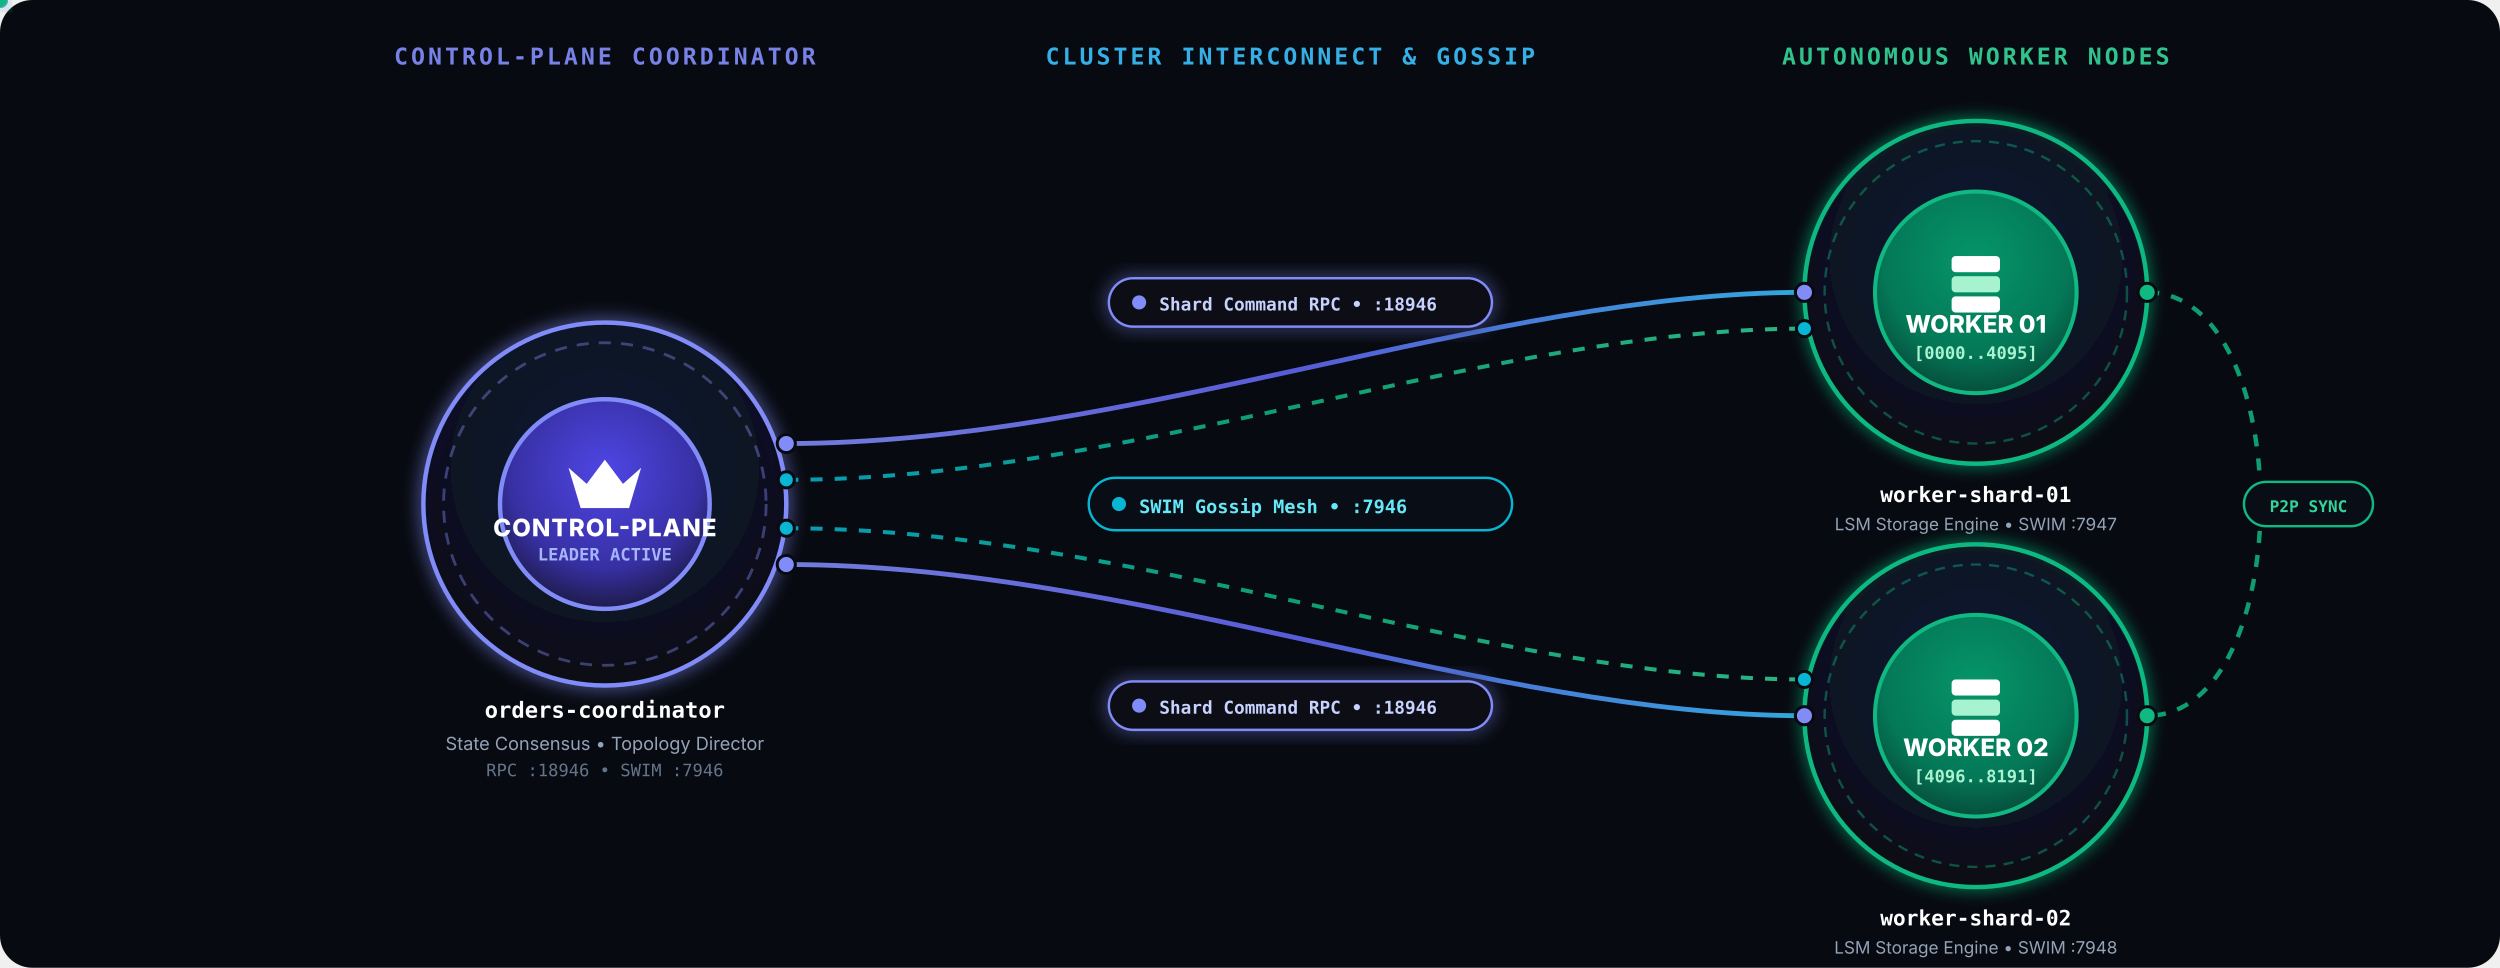
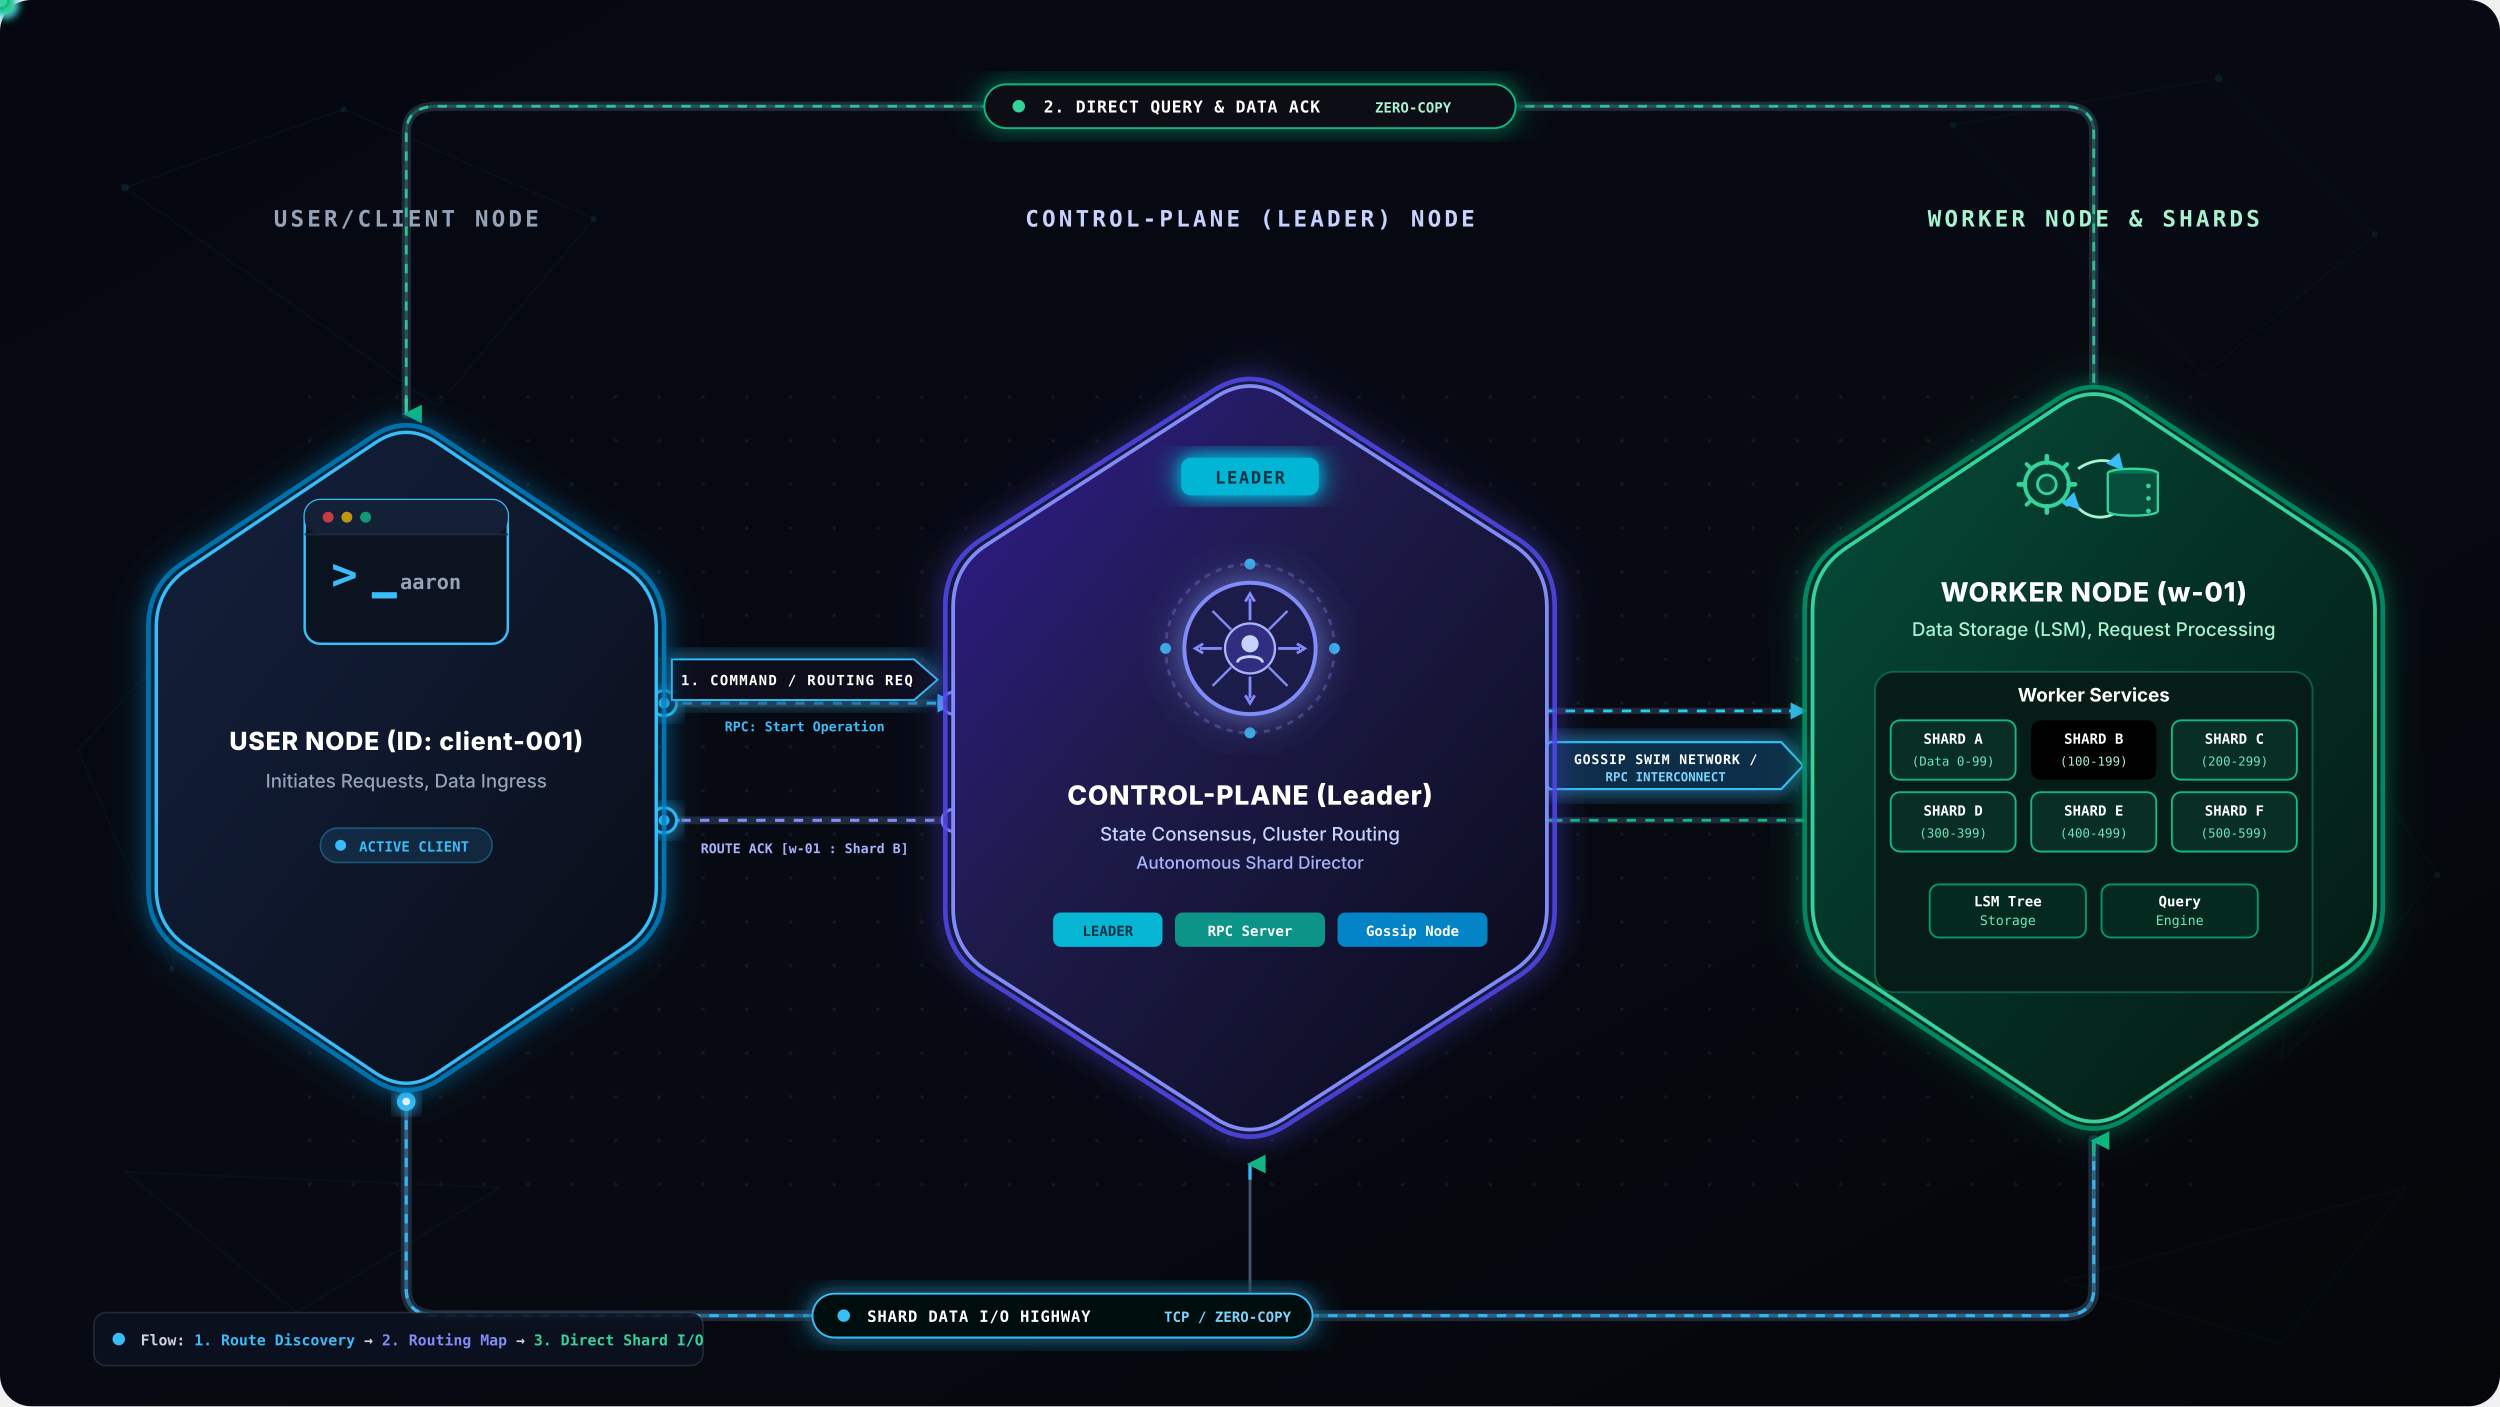
- <svg xmlns="http://www.w3.org/2000/svg" viewBox="0 0 1240 480" class="w-full h-auto overflow-visible">
+ <svg xmlns="http://www.w3.org/2000/svg" viewBox="0 0 1600 900" class="w-full h-auto overflow-visible">
  <defs>
    <style>
-       @keyframes flowLine {
-         from { stroke-dashoffset: 24; }
+       @keyframes flowDash {
+         from { stroke-dashoffset: 40; }
        to { stroke-dashoffset: 0; }
      }
-       .flow-line {
+       @keyframes blinkCursor {
+         0%, 49% { opacity: 1; }
+         50%, 100% { opacity: 0; }
+       }
+       @keyframes pulseShardB {
+         0%, 45% { fill: #082e25; stroke: #10b981; filter: none; }
+         55%, 75% { fill: #044736; stroke: #34d399; filter: drop-shadow(0 0 10px rgba(52, 211, 153, 0.8)); }
+         85%, 100% { fill: #082e25; stroke: #10b981; filter: none; }
+       }
+       @keyframes pulseCpCore {
+         0%, 18% { transform: scale(1); filter: drop-shadow(0 0 10px rgba(99, 102, 241, 0.4)); }
+         24%, 32% { transform: scale(1.06); filter: drop-shadow(0 0 24px rgba(129, 140, 248, 0.95)); }
+         40%, 100% { transform: scale(1); filter: drop-shadow(0 0 10px rgba(99, 102, 241, 0.4)); }
+       }
+       .flow-stream {
        stroke-dasharray: 6 6;
-         animation: flowLine 1.4s linear infinite;
+         animation: flowDash 1.2s linear infinite;
+       }
+       .cursor-blink {
+         animation: blinkCursor 0.8s infinite;
+       }
+       .pulse-shard-active {
+         animation: pulseShardB 6.5s infinite;
+       }
+       .pulse-cp-core {
+         transform-origin: 800px 415px;
+         animation: pulseCpCore 6.5s infinite;
      }
      .svg-node {
        transition: transform 0.25s ease, filter 0.25s ease;
        cursor: pointer;
      }
      .svg-node:hover {
-         filter: drop-shadow(0 0 22px rgba(56, 189, 248, 0.65));
+         filter: drop-shadow(0 0 25px rgba(56, 189, 248, 0.7));
      }
      text {
        font-family: -apple-system, BlinkMacSystemFont, 'Inter', 'Segoe UI', Roboto, Helvetica, Arial, sans-serif;
      }
      .font-mono {
        font-family: 'JetBrains Mono', 'Fira Code', monospace;
      }
    </style>
    <filter id="glow-cyan" x="-30%" y="-30%" width="160%" height="160%">
-       <feGaussianBlur stdDeviation="4" result="blur" />
-       <feComposite in="SourceGraphic" in2="blur" operator="over" />
+       <feGaussianBlur stdDeviation="5" result="blur1" />
+       <feGaussianBlur stdDeviation="10" result="blur2" />
+       <feMerge>
+         <feMergeNode in="blur2" />
+         <feMergeNode in="blur1" />
+         <feMergeNode in="SourceGraphic" />
+       </feMerge>
+     </filter>
+     <filter id="glow-indigo" x="-30%" y="-30%" width="160%" height="160%">
+       <feGaussianBlur stdDeviation="6" result="blur1" />
+       <feGaussianBlur stdDeviation="14" result="blur2" />
+       <feMerge>
+         <feMergeNode in="blur2" />
+         <feMergeNode in="blur1" />
+         <feMergeNode in="SourceGraphic" />
+       </feMerge>
    </filter>
    <filter id="glow-emerald" x="-30%" y="-30%" width="160%" height="160%">
+       <feGaussianBlur stdDeviation="5" result="blur1" />
+       <feGaussianBlur stdDeviation="12" result="blur2" />
+       <feMerge>
+         <feMergeNode in="blur2" />
+         <feMergeNode in="blur1" />
+         <feMergeNode in="SourceGraphic" />
+       </feMerge>
+     </filter>
+     <filter id="packet-glow" x="-60%" y="-60%" width="220%" height="220%">
      <feGaussianBlur stdDeviation="4" result="blur" />
-       <feComposite in="SourceGraphic" in2="blur" operator="over" />
+       <feComponentTransfer in="blur" result="glow">
+         <feFuncA type="linear" slope="2" />
+       </feComponentTransfer>
+       <feMerge>
+         <feMergeNode in="glow" />
+         <feMergeNode in="SourceGraphic" />
+       </feMerge>
    </filter>
-     <filter id="glow-brand" x="-30%" y="-30%" width="160%" height="160%">
-       <feGaussianBlur stdDeviation="4.5" result="blur" />
-       <feComposite in="SourceGraphic" in2="blur" operator="over" />
-     </filter>
-     <radialGradient id="node-chassis-grad" cx="50%" cy="40%" r="65%">
-       <stop offset="0%" stop-color="#141f36" stop-opacity="0.95" />
-       <stop offset="70%" stop-color="#0b1120" stop-opacity="0.98" />
-       <stop offset="100%" stop-color="#060911" stop-opacity="1" />
-     </radialGradient>
-     <radialGradient id="core-cp-grad" cx="50%" cy="35%" r="65%">
-       <stop offset="0%" stop-color="#4f46e5" />
-       <stop offset="70%" stop-color="#3730a3" />
-       <stop offset="100%" stop-color="#1e1b4b" />
-     </radialGradient>
-     <radialGradient id="core-worker-grad" cx="50%" cy="35%" r="65%">
-       <stop offset="0%" stop-color="#059669" />
-       <stop offset="70%" stop-color="#047857" />
-       <stop offset="100%" stop-color="#064e3b" />
-     </radialGradient>
-     <linearGradient id="grad-cp-rpc" x1="0%" y1="0%" x2="100%" y2="0%">
-       <stop offset="0%" stop-color="#818cf8" />
-       <stop offset="50%" stop-color="#6366f1" />
-       <stop offset="100%" stop-color="#38bdf8" />
+     <linearGradient id="bg-canvas-grad" x1="0%" y1="0%" x2="100%" y2="100%">
+       <stop offset="0%" stop-color="#050810" />
+       <stop offset="50%" stop-color="#070a12" />
+       <stop offset="100%" stop-color="#04060a" />
    </linearGradient>
-     <linearGradient id="grad-swim-gossip" x1="0%" y1="0%" x2="100%" y2="0%">
-       <stop offset="0%" stop-color="#06b6d4" />
-       <stop offset="50%" stop-color="#10b981" />
-       <stop offset="100%" stop-color="#34d399" />
+     <linearGradient id="user-hex-bg" x1="0%" y1="0%" x2="100%" y2="100%">
+       <stop offset="0%" stop-color="#14213d" />
+       <stop offset="60%" stop-color="#0d1527" />
+       <stop offset="100%" stop-color="#080c14" />
    </linearGradient>
+     <linearGradient id="cp-hex-bg" x1="0%" y1="0%" x2="100%" y2="100%">
+       <stop offset="0%" stop-color="#311b92" />
+       <stop offset="40%" stop-color="#1e1b4b" />
+       <stop offset="85%" stop-color="#0d0e23" />
+       <stop offset="100%" stop-color="#070714" />
+     </linearGradient>
+     <linearGradient id="worker-hex-bg" x1="0%" y1="0%" x2="100%" y2="100%">
+       <stop offset="0%" stop-color="#064e3b" />
+       <stop offset="45%" stop-color="#043226" />
+       <stop offset="85%" stop-color="#041f18" />
+       <stop offset="100%" stop-color="#020f0b" />
+     </linearGradient>
+     <pattern id="dot-matrix" x="0" y="0" width="28" height="28" patternUnits="userSpaceOnUse">
+       <circle cx="2" cy="2" r="1.1" fill="rgba(148, 163, 184, 0.12)" />
+     </pattern>
+     <marker id="arrow-cyan-right" markerWidth="8" markerHeight="8" refX="6" refY="4" orient="auto">
+       <path d="M 1 1 L 7 4 L 1 7 Z" fill="#38bdf8" />
+     </marker>
+     <marker id="arrow-cyan-left" markerWidth="8" markerHeight="8" refX="2" refY="4" orient="auto">
+       <path d="M 7 1 L 1 4 L 7 7 Z" fill="#38bdf8" />
+     </marker>
+     <marker id="arrow-emerald-up" markerWidth="8" markerHeight="8" refX="4" refY="2" orient="auto">
+       <path d="M 1 7 L 4 1 L 7 7 Z" fill="#10b981" />
+     </marker>
+     <marker id="arrow-emerald-down" markerWidth="8" markerHeight="8" refX="4" refY="6" orient="auto">
+       <path d="M 1 1 L 4 7 L 7 1 Z" fill="#10b981" />
+     </marker>
+     <marker id="arrow-emerald-left" markerWidth="8" markerHeight="8" refX="2" refY="4" orient="auto">
+       <path d="M 7 1 L 1 4 L 7 7 Z" fill="#10b981" />
+     </marker>
+     <path id="path-req-cp" d="M 425 450 L 610 450" />
+     <path id="path-res-cp" d="M 610 525 L 425 525" />
+     <path id="path-req-worker" d="M 260 705 L 260 825 Q 260 842 280 842 L 1320 842 Q 1340 842 1340 825 L 1340 730" />
+     <path id="path-res-worker" d="M 1340 245 L 1340 85 Q 1340 68 1320 68 L 280 68 Q 260 68 260 85 L 260 265" />
+     <path id="path-gossip-right" d="M 990 455 L 1155 455" />
+     <path id="path-gossip-left" d="M 1155 525 L 990 525" />
  </defs>
-   <rect width="100%" height="100%" fill="#070a10" rx="16" />
-   <g opacity="0.92">
-     <text x="300" y="32" text-anchor="middle" fill="#818cf8" class="font-mono" font-size="11.5" font-weight="700" letter-spacing="1.5">CONTROL-PLANE COORDINATOR</text>
-     <text x="640" y="32" text-anchor="middle" fill="#38bdf8" class="font-mono" font-size="11.5" font-weight="700" letter-spacing="1.5">CLUSTER INTERCONNECT &amp; GOSSIP</text>
-     <text x="980" y="32" text-anchor="middle" fill="#34d399" class="font-mono" font-size="11.5" font-weight="700" letter-spacing="1.5">AUTONOMOUS WORKER NODES</text>
-   </g>
-   <path id="path-cp-w1" d="M 390 220 C 560 220, 740 145, 895 145" fill="none" stroke="url(#grad-cp-rpc)" stroke-width="2.4" opacity="0.88" />
-   <path id="path-cp-w2" d="M 390 280 C 560 280, 740 355, 895 355" fill="none" stroke="url(#grad-cp-rpc)" stroke-width="2.4" opacity="0.88" />
-   <path id="path-swim-cp-w1" d="M 390 238 C 560 238, 740 163, 895 163" fill="none" stroke="url(#grad-swim-gossip)" stroke-width="2" stroke-dasharray="6 4" class="flow-line" opacity="0.85" />
-   <path id="path-swim-cp-w2" d="M 390 262 C 560 262, 740 337, 895 337" fill="none" stroke="url(#grad-swim-gossip)" stroke-width="2" stroke-dasharray="6 4" class="flow-line" opacity="0.85" />
-   <path id="path-worker-sync" d="M 1065 145 C 1140 145, 1140 355, 1065 355" fill="none" stroke="#10b981" stroke-width="2.2" stroke-dasharray="5 3" class="flow-line" opacity="0.85" />
-   <circle r="4" fill="#818cf8" filter="url(#glow-brand)">
-     <animateMotion dur="1.8s" repeatCount="indefinite">
-       <mpath href="#path-cp-w1" />
-     </animateMotion>
-   </circle>
-   <circle r="4" fill="#818cf8" filter="url(#glow-brand)">
-     <animateMotion dur="1.8s" begin="0.9s" repeatCount="indefinite">
-       <mpath href="#path-cp-w2" />
-     </animateMotion>
-   </circle>
-   <circle r="3.5" fill="#34d399" filter="url(#glow-emerald)">
-     <animateMotion dur="2.2s" repeatCount="indefinite">
-       <mpath href="#path-swim-cp-w1" />
-     </animateMotion>
-   </circle>
-   <circle r="3.5" fill="#34d399" filter="url(#glow-emerald)">
-     <animateMotion dur="2.2s" begin="1.1s" repeatCount="indefinite">
-       <mpath href="#path-swim-cp-w2" />
-     </animateMotion>
-   </circle>
-   <circle r="3.5" fill="#10b981" filter="url(#glow-emerald)">
-     <animateMotion dur="2.0s" repeatCount="indefinite">
-       <mpath href="#path-worker-sync" />
-     </animateMotion>
-   </circle>
-   <g transform="translate(645, 150)">
-     <rect x="-95" y="-12" width="190" height="24" rx="12" fill="#090d16" stroke="#818cf8" stroke-width="1.2" filter="url(#glow-brand)" />
-     <circle cx="-80" cy="0" r="3.5" fill="#818cf8" />
-     <text x="-70" y="4" fill="#c7d2fe" class="font-mono" font-size="8.8" font-weight="700">Shard Command RPC • :18946</text>
-   </g>
-   <g transform="translate(645, 250)">
-     <rect x="-105" y="-13" width="210" height="26" rx="13" fill="#090d16" stroke="#06b6d4" stroke-width="1.2" />
-     <circle cx="-90" cy="0" r="3.5" fill="#06b6d4" />
-     <text x="-80" y="4.5" fill="#67e8f9" class="font-mono" font-size="9.2" font-weight="700">SWIM Gossip Mesh • :7946</text>
-   </g>
-   <g transform="translate(645, 350)">
-     <rect x="-95" y="-12" width="190" height="24" rx="12" fill="#090d16" stroke="#818cf8" stroke-width="1.2" filter="url(#glow-brand)" />
-     <circle cx="-80" cy="0" r="3.5" fill="#818cf8" />
-     <text x="-70" y="4" fill="#c7d2fe" class="font-mono" font-size="8.8" font-weight="700">Shard Command RPC • :18946</text>
-   </g>
-   <g transform="translate(1145, 250)">
-     <rect x="-32" y="-11" width="64" height="22" rx="11" fill="#090d16" stroke="#10b981" stroke-width="1.2" />
-     <text x="0" y="4" text-anchor="middle" fill="#34d399" class="font-mono" font-size="8" font-weight="700">P2P SYNC</text>
-   </g>
-   <g class="svg-node" transform="translate(300, 250)">
-     <circle r="90" fill="url(#node-chassis-grad)" stroke="#818cf8" stroke-width="2.2" filter="url(#glow-brand)" />
-     <circle r="80" fill="none" stroke="rgba(129, 140, 248, 0.4)" stroke-width="1.4" stroke-dasharray="6 5" />
-     <circle r="52" fill="url(#core-cp-grad)" stroke="#818cf8" stroke-width="2.2" />
-     <polygon points="0,-22 9,-10 18,-18 12,2 -12,2 -18,-18 -9,-10" fill="#ffffff" />
-     <text x="0" y="16" text-anchor="middle" fill="#ffffff" font-size="12" font-weight="800" letter-spacing="0.5">CONTROL-PLANE</text>
-     <text x="0" y="28" text-anchor="middle" fill="#a5b4fc" class="font-mono" font-size="8.5" font-weight="700">LEADER ACTIVE</text>
-     <text x="0" y="106" text-anchor="middle" fill="#ffffff" class="font-mono" font-size="11" font-weight="700">orders-coordinator</text>
-     <text x="0" y="122" text-anchor="middle" fill="#94a3b8" font-size="9">State Consensus • Topology Director</text>
-     <text x="0" y="135" text-anchor="middle" fill="#64748b" class="font-mono" font-size="8.5">RPC :18946 • SWIM :7946</text>
-     <circle cx="90" cy="-30" r="4.5" fill="#818cf8" stroke="#070a10" stroke-width="1.5" />
-     <circle cx="90" cy="30" r="4.5" fill="#818cf8" stroke="#070a10" stroke-width="1.5" />
-     <circle cx="90" cy="-12" r="4" fill="#06b6d4" stroke="#070a10" stroke-width="1.5" />
-     <circle cx="90" cy="12" r="4" fill="#06b6d4" stroke="#070a10" stroke-width="1.5" />
-   </g>
-   <g class="svg-node" transform="translate(980, 145)">
-     <circle r="85" fill="url(#node-chassis-grad)" stroke="#10b981" stroke-width="2.2" filter="url(#glow-emerald)" />
-     <circle r="75" fill="none" stroke="rgba(16, 185, 129, 0.4)" stroke-width="1.2" stroke-dasharray="5 4" />
-     <circle r="50" fill="url(#core-worker-grad)" stroke="#10b981" stroke-width="2" />
-     <rect x="-12" y="-18" width="24" height="8" rx="2" fill="#ffffff" />
-     <rect x="-12" y="-8" width="24" height="8" rx="2" fill="#a7f3d0" />
-     <rect x="-12" y="2" width="24" height="8" rx="2" fill="#ffffff" />
-     <text x="0" y="20" text-anchor="middle" fill="#ffffff" font-size="12" font-weight="800">WORKER 01</text>
-     <text x="0" y="33" text-anchor="middle" fill="#a7f3d0" class="font-mono" font-size="8.5" font-weight="700">[0000..4095]</text>
-     <text x="0" y="104" text-anchor="middle" fill="#ffffff" class="font-mono" font-size="10.5" font-weight="700">worker-shard-01</text>
-     <text x="0" y="118" text-anchor="middle" fill="#94a3b8" font-size="8.5">LSM Storage Engine • SWIM :7947</text>
-     <circle cx="-85" cy="0" r="4.5" fill="#818cf8" stroke="#070a10" stroke-width="1.5" />
-     <circle cx="-85" cy="18" r="4" fill="#06b6d4" stroke="#070a10" stroke-width="1.5" />
-     <circle cx="85" cy="0" r="4.5" fill="#10b981" stroke="#070a10" stroke-width="1.5" />
-   </g>
-   <g class="svg-node" transform="translate(980, 355)">
-     <circle r="85" fill="url(#node-chassis-grad)" stroke="#10b981" stroke-width="2.2" filter="url(#glow-emerald)" />
-     <circle r="75" fill="none" stroke="rgba(16, 185, 129, 0.4)" stroke-width="1.2" stroke-dasharray="5 4" />
-     <circle r="50" fill="url(#core-worker-grad)" stroke="#10b981" stroke-width="2" />
-     <rect x="-12" y="-18" width="24" height="8" rx="2" fill="#ffffff" />
-     <rect x="-12" y="-8" width="24" height="8" rx="2" fill="#a7f3d0" />
-     <rect x="-12" y="2" width="24" height="8" rx="2" fill="#ffffff" />
-     <text x="0" y="20" text-anchor="middle" fill="#ffffff" font-size="12" font-weight="800">WORKER 02</text>
-     <text x="0" y="33" text-anchor="middle" fill="#a7f3d0" class="font-mono" font-size="8.5" font-weight="700">[4096..8191]</text>
-     <text x="0" y="104" text-anchor="middle" fill="#ffffff" class="font-mono" font-size="10.5" font-weight="700">worker-shard-02</text>
-     <text x="0" y="118" text-anchor="middle" fill="#94a3b8" font-size="8.5">LSM Storage Engine • SWIM :7948</text>
-     <circle cx="-85" cy="0" r="4.5" fill="#818cf8" stroke="#070a10" stroke-width="1.5" />
-     <circle cx="-85" cy="-18" r="4" fill="#06b6d4" stroke="#070a10" stroke-width="1.5" />
-     <circle cx="85" cy="0" r="4.5" fill="#10b981" stroke="#070a10" stroke-width="1.5" />
+   <rect width="1600" height="900" rx="20" fill="url(#bg-canvas-grad)" />
+   <g opacity="0.45">
+     <path d="M 80 120 L 220 70 L 380 140 L 280 260 Z" fill="none" stroke="rgba(56, 189, 248, 0.08)" stroke-width="1" />
+     <path d="M 50 480 L 140 380 L 110 620 Z" fill="none" stroke="rgba(56, 189, 248, 0.08)" stroke-width="1" />
+     <path d="M 80 750 L 190 840 L 320 760 Z" fill="none" stroke="rgba(56, 189, 248, 0.08)" stroke-width="1" />
+     <circle cx="80" cy="120" r="2.5" fill="rgba(56, 189, 248, 0.25)" />
+     <circle cx="220" cy="70" r="2" fill="rgba(56, 189, 248, 0.2)" />
+     <circle cx="380" cy="140" r="2" fill="rgba(56, 189, 248, 0.2)" />
+     <circle cx="110" cy="620" r="2" fill="rgba(56, 189, 248, 0.2)" />
+     <path d="M 1250 80 L 1420 50 L 1520 150 L 1410 240 Z" fill="none" stroke="rgba(16, 185, 129, 0.08)" stroke-width="1" />
+     <path d="M 1480 440 L 1560 560 L 1460 680 Z" fill="none" stroke="rgba(16, 185, 129, 0.08)" stroke-width="1" />
+     <path d="M 1320 820 L 1460 860 L 1540 760 Z" fill="none" stroke="rgba(16, 185, 129, 0.08)" stroke-width="1" />
+     <circle cx="1250" cy="80" r="2" fill="rgba(16, 185, 129, 0.2)" />
+     <circle cx="1420" cy="50" r="2.5" fill="rgba(16, 185, 129, 0.25)" />
+     <circle cx="1520" cy="150" r="2" fill="rgba(16, 185, 129, 0.2)" />
+     <circle cx="1560" cy="560" r="2" fill="rgba(16, 185, 129, 0.2)" />
+   </g>
+   <rect x="180" y="240" width="1240" height="520" fill="url(#dot-matrix)" rx="16" opacity="0.85" />
+   <g>
+     <path d="M 1340 245 L 1340 85 Q 1340 68 1320 68 L 280 68 Q 260 68 260 85 L 260 265" fill="none" stroke="#1e293b" stroke-width="6" stroke-linecap="round" stroke-linejoin="round" />
+     <path d="M 1340 245 L 1340 85 Q 1340 68 1320 68 L 280 68 Q 260 68 260 85 L 260 265" fill="none" stroke="rgba(16, 185, 129, 0.35)" stroke-width="2" stroke-linejoin="round" />
+     <path d="M 1340 245 L 1340 85 Q 1340 68 1320 68 L 280 68 Q 260 68 260 85 L 260 265" fill="none" stroke="#34d399" stroke-width="1.8" class="flow-stream" stroke-linejoin="round" opacity="0.85" />
+     <path d="M 260 255 L 260 265" stroke="#34d399" stroke-width="2" marker-end="url(#arrow-emerald-down)" />
+     <g transform="translate(800, 68)">
+       <rect x="-170" y="-14" width="340" height="28" rx="14" fill="#070d18" stroke="#10b981" stroke-width="1.2" filter="url(#glow-emerald)" />
+       <circle cx="-148" cy="0" r="4" fill="#34d399" />
+       <text x="-132" y="4" fill="#ffffff" class="font-mono" font-size="10.5" font-weight="700" letter-spacing="0.5">2. DIRECT QUERY &amp; DATA ACK</text>
+       <text x="80" y="4" fill="#a7f3d0" class="font-mono" font-size="9" font-weight="600">ZERO-COPY</text>
+     </g>
+   </g>
+   <g>
+     <path d="M 260 705 L 260 825 Q 260 842 280 842 L 1320 842 Q 1340 842 1340 825 L 1340 730" fill="none" stroke="#1e293b" stroke-width="7" stroke-linecap="round" stroke-linejoin="round" />
+     <path d="M 260 705 L 260 825 Q 260 842 280 842 L 1320 842 Q 1340 842 1340 825 L 1340 730" fill="none" stroke="rgba(56, 189, 248, 0.4)" stroke-width="2.5" stroke-linejoin="round" />
+     <path d="M 260 705 L 260 825 Q 260 842 280 842 L 1320 842 Q 1340 842 1340 825 L 1340 730" fill="none" stroke="#38bdf8" stroke-width="2" class="flow-stream" stroke-linejoin="round" opacity="0.9" />
+     <line x1="800" y1="842" x2="800" y2="745" stroke="#475569" stroke-width="1.8" />
+     <circle cx="800" cy="842" r="4" fill="#38bdf8" />
+     <path d="M 800 755 L 800 745" stroke="#38bdf8" stroke-width="2" marker-end="url(#arrow-emerald-up)" />
+     <path d="M 1340 740 L 1340 730" stroke="#10b981" stroke-width="2" marker-end="url(#arrow-emerald-up)" />
+     <circle cx="260" cy="705" r="6" fill="#38bdf8" filter="url(#glow-cyan)" />
+     <circle cx="260" cy="705" r="2.5" fill="#ffffff" />
+     <g transform="translate(680, 842)">
+       <rect x="-160" y="-14" width="320" height="28" rx="14" fill="#060911" stroke="#38bdf8" stroke-width="1.2" filter="url(#glow-cyan)" />
+       <circle cx="-140" cy="0" r="4" fill="#38bdf8" />
+       <text x="-125" y="4" fill="#ffffff" class="font-mono" font-size="10" font-weight="700" letter-spacing="0.5">SHARD DATA I/O HIGHWAY</text>
+       <text x="65" y="4" fill="#7dd3fc" class="font-mono" font-size="9" font-weight="600">TCP / ZERO-COPY</text>
+     </g>
+   </g>
+   <g>
+     <line x1="425" y1="450" x2="610" y2="450" stroke="#1e293b" stroke-width="5" />
+     <line x1="425" y1="450" x2="610" y2="450" stroke="#38bdf8" stroke-width="2" class="flow-stream" />
+     <path d="M 600 450 L 610 450" stroke="#38bdf8" stroke-width="2" marker-end="url(#arrow-cyan-right)" />
+     <circle cx="425" cy="450" r="8" fill="#0d1b2a" stroke="#38bdf8" stroke-width="2" filter="url(#glow-cyan)" />
+     <circle cx="425" cy="450" r="3.5" fill="#38bdf8" />
+     <circle cx="610" cy="450" r="7" fill="#1e1b4b" stroke="#818cf8" stroke-width="2" />
+     <g transform="translate(515, 435)">
+       <path d="M -85 -13 L 70 -13 L 85 0 L 70 13 L -85 13 Z" fill="#070f1e" stroke="#38bdf8" stroke-width="1.2" filter="url(#glow-cyan)" />
+       <text x="-5" y="3.5" text-anchor="middle" fill="#ffffff" class="font-mono" font-size="9" font-weight="800" letter-spacing="0.8">1. COMMAND / ROUTING REQ</text>
+     </g>
+     <text x="515" y="468" text-anchor="middle" fill="#38bdf8" class="font-mono" font-size="8.5" font-weight="600">RPC: Start Operation</text>
+   </g>
+   <g>
+     <line x1="610" y1="525" x2="425" y2="525" stroke="#1e293b" stroke-width="5" />
+     <line x1="610" y1="525" x2="425" y2="525" stroke="#818cf8" stroke-width="2" stroke-dasharray="6 6" class="flow-stream" />
+     <path d="M 435 525 L 425 525" stroke="#38bdf8" stroke-width="2" marker-end="url(#arrow-cyan-left)" />
+     <circle cx="425" cy="525" r="8" fill="#0d1b2a" stroke="#38bdf8" stroke-width="2" filter="url(#glow-cyan)" />
+     <circle cx="425" cy="525" r="3.5" fill="#38bdf8" />
+     <circle cx="610" cy="525" r="7" fill="#1e1b4b" stroke="#818cf8" stroke-width="2" />
+     <text x="515" y="546" text-anchor="middle" fill="#a5b4fc" class="font-mono" font-size="8.5" font-weight="600">ROUTE ACK [w-01 : Shard B]</text>
+   </g>
+   <g>
+     <line x1="990" y1="455" x2="1155" y2="455" stroke="#1e293b" stroke-width="4" />
+     <line x1="990" y1="455" x2="1155" y2="455" stroke="#22d3ee" stroke-width="1.8" class="flow-stream" />
+     <path d="M 1145 455 L 1155 455" stroke="#22d3ee" stroke-width="1.8" marker-end="url(#arrow-cyan-right)" />
+     <line x1="1155" y1="525" x2="990" y2="525" stroke="#1e293b" stroke-width="4" />
+     <line x1="1155" y1="525" x2="990" y2="525" stroke="#10b981" stroke-width="1.8" class="flow-stream" />
+     <path d="M 1000 525 L 990 525" stroke="#10b981" stroke-width="1.8" marker-end="url(#arrow-cyan-left)" />
+     <g transform="translate(1072, 490)">
+       <path d="M -80 -15 L 68 -15 L 82 0 L 68 15 L -80 15 L -94 0 Z" fill="#082f49" stroke="#38bdf8" stroke-width="1.4" filter="url(#glow-cyan)" />
+       <text x="-6" y="-1" text-anchor="middle" fill="#ffffff" class="font-mono" font-size="8.5" font-weight="800" letter-spacing="0.5">GOSSIP SWIM NETWORK /</text>
+       <text x="-6" y="10" text-anchor="middle" fill="#7dd3fc" class="font-mono" font-size="8" font-weight="700">RPC INTERCONNECT</text>
+     </g>
+   </g>
+   <g class="svg-node" id="node-user">
+     <text x="260" y="145" text-anchor="middle" fill="#94a3b8" class="font-mono" font-size="14.5" font-weight="700" letter-spacing="2">USER/CLIENT NODE</text>
+     <path d="M 238.4 279.4 Q 260.0 265.0 281.6 279.4 L 403.4 360.6 Q 425.0 375.0 425.0 401.0 L 425.0 569.0 Q 425.0 595.0 403.4 609.4 L 281.6 690.6 Q 260.0 705.0 238.4 690.6 L 116.6 609.4 Q 95.0 595.0 95.0 569.0 L 95.0 401.0 Q 95.0 375.0 116.6 360.6 Z" fill="none" stroke="#0284c7" stroke-width="3" filter="url(#glow-cyan)" opacity="0.85" />
+     <path d="M 240.1 283.4 Q 260.0 270.0 279.9 283.4 L 400.1 364.1 Q 420.0 377.5 420.0 401.5 L 420.0 568.5 Q 420.0 592.5 400.1 605.9 L 279.9 686.6 Q 260.0 700.0 240.1 686.6 L 119.9 605.9 Q 100.0 592.5 100.0 568.5 L 100.0 401.5 Q 100.0 377.5 119.9 364.1 Z" fill="url(#user-hex-bg)" stroke="#38bdf8" stroke-width="2.2" />
+     <g transform="translate(260, 365)">
+       <rect x="-65" y="-45" width="130" height="92" rx="10" fill="#0b1320" stroke="#38bdf8" stroke-width="1.6" />
+       <rect x="-65" y="-45" width="130" height="22" rx="10" fill="#132035" />
+       <line x1="-65" y1="-23" x2="65" y2="-23" stroke="#1e293b" stroke-width="1.2" />
+       <circle cx="-50" cy="-34" r="3.5" fill="#ef4444" opacity="0.8" />
+       <circle cx="-38" cy="-34" r="3.5" fill="#eab308" opacity="0.8" />
+       <circle cx="-26" cy="-34" r="3.5" fill="#10b981" opacity="0.8" />
+       <text x="-48" y="12" fill="#38bdf8" class="font-mono" font-size="28" font-weight="800">&gt;</text>
+       <rect x="-22" y="14" width="16" height="4" fill="#38bdf8" class="cursor-blink" />
+       <text x="-4" y="12" fill="#94a3b8" class="font-mono" font-size="13" font-weight="600">aaron</text>
+     </g>
+     <text x="260" y="480" text-anchor="middle" fill="#ffffff" font-size="16" font-weight="800" letter-spacing="0.5">USER NODE (ID: client-001)</text>
+     <text x="260" y="504" text-anchor="middle" fill="#94a3b8" font-size="12" font-weight="500">Initiates Requests, Data Ingress</text>
+     <rect x="205" y="530" width="110" height="22" rx="11" fill="rgba(56, 189, 248, 0.12)" stroke="rgba(56, 189, 248, 0.35)" stroke-width="1" />
+     <circle cx="218" cy="541" r="3.5" fill="#38bdf8" />
+     <text x="265" y="545" text-anchor="middle" fill="#38bdf8" class="font-mono" font-size="9" font-weight="700">ACTIVE CLIENT</text>
+   </g>
+   <g class="svg-node" id="node-control-plane">
+     <text x="800" y="145" text-anchor="middle" fill="#c7d2fe" class="font-mono" font-size="14.5" font-weight="700" letter-spacing="2">CONTROL-PLANE (LEADER) NODE</text>
+     <path d="M 776.4 250.1 Q 800.0 235.0 823.6 250.1 L 971.4 344.9 Q 995.0 360.0 995.0 388.0 L 995.0 582.0 Q 995.0 610.0 971.4 625.1 L 823.6 719.9 Q 800.0 735.0 776.4 719.9 L 628.6 625.1 Q 605.0 610.0 605.0 582.0 L 605.0 388.0 Q 605.0 360.0 628.6 344.9 Z" fill="none" stroke="#4f46e5" stroke-width="3" filter="url(#glow-indigo)" opacity="0.9" />
+     <path d="M 778.1 254.1 Q 800.0 240.0 821.9 254.1 L 968.1 348.4 Q 990.0 362.5 990.0 388.5 L 990.0 581.5 Q 990.0 607.5 968.1 621.6 L 821.9 715.9 Q 800.0 730.0 778.1 715.9 L 631.9 621.6 Q 610.0 607.5 610.0 581.5 L 610.0 388.5 Q 610.0 362.5 631.9 348.4 Z" fill="url(#cp-hex-bg)" stroke="#818cf8" stroke-width="2.4" />
+     <g transform="translate(800, 305)">
+       <rect x="-44" y="-12" width="88" height="24" rx="6" fill="#06b6d4" filter="url(#glow-cyan)" />
+       <text x="0" y="4.5" text-anchor="middle" fill="#083344" class="font-mono" font-size="11" font-weight="800" letter-spacing="1">LEADER</text>
+     </g>
+     <g class="pulse-cp-core" transform="translate(800, 415)">
+       <circle cx="0" cy="0" r="54" fill="none" stroke="rgba(129, 140, 248, 0.35)" stroke-width="1.8" stroke-dasharray="4 4" />
+       <circle cx="0" cy="-54" r="3.5" fill="#38bdf8" />
+       <circle cx="54" cy="0" r="3.5" fill="#38bdf8" />
+       <circle cx="0" cy="54" r="3.5" fill="#38bdf8" />
+       <circle cx="-54" cy="0" r="3.5" fill="#38bdf8" />
+       <circle cx="0" cy="0" r="42" fill="#1e1b4b" stroke="#818cf8" stroke-width="2.5" filter="url(#glow-indigo)" />
+       <circle cx="0" cy="0" r="16" fill="#312e81" stroke="#a5b4fc" stroke-width="1.5" />
+       <circle cx="0" cy="-3" r="5.5" fill="#c7d2fe" />
+       <path d="M -8 9 C -8 4, 8 4, 8 9" fill="none" stroke="#c7d2fe" stroke-width="1.8" />
+       <line x1="0" y1="-18" x2="0" y2="-32" stroke="#818cf8" stroke-width="1.8" />
+       <path d="M -3 -30 L 0 -35 L 3 -30" fill="none" stroke="#818cf8" stroke-width="1.8" />
+       <line x1="0" y1="18" x2="0" y2="32" stroke="#818cf8" stroke-width="1.8" />
+       <path d="M -3 30 L 0 35 L 3 30" fill="none" stroke="#818cf8" stroke-width="1.8" />
+       <line x1="18" y1="0" x2="32" y2="0" stroke="#818cf8" stroke-width="1.8" />
+       <path d="M 30 -3 L 35 0 L 30 3" fill="none" stroke="#818cf8" stroke-width="1.8" />
+       <line x1="-18" y1="0" x2="-32" y2="0" stroke="#818cf8" stroke-width="1.8" />
+       <path d="M -30 -3 L -35 0 L -30 3" fill="none" stroke="#818cf8" stroke-width="1.8" />
+       <line x1="12" y1="-12" x2="24" y2="-24" stroke="#818cf8" stroke-width="1.5" />
+       <line x1="-12" y1="-12" x2="-24" y2="-24" stroke="#818cf8" stroke-width="1.5" />
+       <line x1="12" y1="12" x2="24" y2="24" stroke="#818cf8" stroke-width="1.5" />
+       <line x1="-12" y1="12" x2="-24" y2="24" stroke="#818cf8" stroke-width="1.5" />
+     </g>
+     <text x="800" y="515" text-anchor="middle" fill="#ffffff" font-size="17" font-weight="800" letter-spacing="0.5">CONTROL-PLANE (Leader)</text>
+     <text x="800" y="538" text-anchor="middle" fill="#c7d2fe" font-size="12" font-weight="500">State Consensus, Cluster Routing</text>
+     <text x="800" y="556" text-anchor="middle" fill="#a5b4fc" font-size="11" font-weight="500">Autonomous Shard Director</text>
+     <g transform="translate(800, 595)">
+       <rect x="-126" y="-11" width="70" height="22" rx="5" fill="#06b6d4" />
+       <text x="-91" y="4" text-anchor="middle" fill="#083344" class="font-mono" font-size="9" font-weight="800">LEADER</text>
+       <rect x="-48" y="-11" width="96" height="22" rx="5" fill="#0d9488" />
+       <text x="0" y="4" text-anchor="middle" fill="#ffffff" class="font-mono" font-size="9" font-weight="800">RPC Server</text>
+       <rect x="56" y="-11" width="96" height="22" rx="5" fill="#0284c7" />
+       <text x="104" y="4" text-anchor="middle" fill="#ffffff" class="font-mono" font-size="9" font-weight="800">Gossip Node</text>
+     </g>
+   </g>
+   <g class="svg-node" id="node-worker">
+     <text x="1340" y="145" text-anchor="middle" fill="#a7f3d0" class="font-mono" font-size="14.5" font-weight="700" letter-spacing="2">WORKER NODE &amp; SHARDS</text>
+     <path d="M 1316.7 255.5 Q 1340.0 240.0 1363.3 255.5 L 1501.7 347.0 Q 1525.0 362.5 1525.0 390.5 L 1525.0 579.5 Q 1525.0 607.5 1501.7 623.0 L 1363.3 714.5 Q 1340.0 730.0 1316.7 714.5 L 1178.3 623.0 Q 1155.0 607.5 1155.0 579.5 L 1155.0 390.5 Q 1155.0 362.5 1178.3 347.0 Z" fill="none" stroke="#059669" stroke-width="3" filter="url(#glow-emerald)" opacity="0.9" />
+     <path d="M 1318.4 259.4 Q 1340.0 245.0 1361.6 259.4 L 1498.4 350.6 Q 1520.0 365.0 1520.0 391.0 L 1520.0 579.0 Q 1520.0 605.0 1498.4 619.4 L 1361.6 710.6 Q 1340.0 725.0 1318.4 710.6 L 1181.6 619.4 Q 1160.0 605.0 1160.0 579.0 L 1160.0 391.0 Q 1160.0 365.0 1181.6 350.6 Z" fill="url(#worker-hex-bg)" stroke="#34d399" stroke-width="2.4" />
+     <g transform="translate(1340, 315)">
+       <g transform="translate(-30, -5)">
+         <circle cx="0" cy="0" r="14" fill="none" stroke="#34d399" stroke-width="2.5" />
+         <circle cx="0" cy="0" r="6" fill="#064e3b" stroke="#34d399" stroke-width="1.8" />
+         <line x1="0" y1="-18" x2="0" y2="-14" stroke="#34d399" stroke-width="3" stroke-linecap="round" />
+         <line x1="0" y1="14" x2="0" y2="18" stroke="#34d399" stroke-width="3" stroke-linecap="round" />
+         <line x1="-18" y1="0" x2="-14" y2="0" stroke="#34d399" stroke-width="3" stroke-linecap="round" />
+         <line x1="14" y1="0" x2="18" y2="0" stroke="#34d399" stroke-width="3" stroke-linecap="round" />
+         <line x1="-13" y1="-13" x2="-10" y2="-10" stroke="#34d399" stroke-width="2.5" stroke-linecap="round" />
+         <line x1="10" y1="10" x2="13" y2="13" stroke="#34d399" stroke-width="2.5" stroke-linecap="round" />
+         <line x1="10" y1="-10" x2="13" y2="-13" stroke="#34d399" stroke-width="2.5" stroke-linecap="round" />
+         <line x1="-13" y1="13" x2="-10" y2="10" stroke="#34d399" stroke-width="2.5" stroke-linecap="round" />
+       </g>
+       <path d="M -10 -15 C 0 -22, 12 -22, 18 -15" fill="none" stroke="#a7f3d0" stroke-width="1.8" marker-end="url(#arrow-cyan-right)" />
+       <path d="M 18 10 C 10 18, -2 18, -10 10" fill="none" stroke="#a7f3d0" stroke-width="1.8" marker-end="url(#arrow-cyan-left)" />
+       <g transform="translate(25, 0)">
+         <path d="M -16 -12 C -16 -16, 16 -16, 16 -12 C 16 -8, -16 -8, -16 -12 Z" fill="#047857" stroke="#34d399" stroke-width="1.5" />
+         <path d="M -16 -12 L -16 -4 C -16 0, 16 0, 16 -4 L 16 -12" fill="#064e3b" stroke="#34d399" stroke-width="1.5" />
+         <path d="M -16 -4 L -16 4 C -16 8, 16 8, 16 4 L 16 -4" fill="#064e3b" stroke="#34d399" stroke-width="1.5" />
+         <path d="M -16 4 L -16 12 C -16 16, 16 16, 16 12 L 16 4" fill="#064e3b" stroke="#34d399" stroke-width="1.5" />
+         <circle cx="10" cy="-4" r="1.5" fill="#34d399" />
+         <circle cx="10" cy="4" r="1.5" fill="#34d399" />
+         <circle cx="10" cy="12" r="1.5" fill="#34d399" />
+       </g>
+     </g>
+     <text x="1340" y="385" text-anchor="middle" fill="#ffffff" font-size="17" font-weight="800" letter-spacing="0.5">WORKER NODE (w-01)</text>
+     <text x="1340" y="407" text-anchor="middle" fill="#a7f3d0" font-size="12" font-weight="500">Data Storage (LSM), Request Processing</text>
+     <g transform="translate(1340, 525)">
+       <rect x="-140" y="-95" width="280" height="205" rx="12" fill="#061c16" stroke="rgba(16, 185, 129, 0.4)" stroke-width="1.2" />
+       <text x="0" y="-76" text-anchor="middle" fill="#ffffff" font-size="12" font-weight="700">Worker Services</text>
+       <g transform="translate(-130, -64)">
+         <rect x="0" y="0" width="80" height="38" rx="6" fill="#082e25" stroke="#10b981" stroke-width="1.2" />
+         <text x="40" y="15" text-anchor="middle" fill="#ffffff" class="font-mono" font-size="9" font-weight="700">SHARD A</text>
+         <text x="40" y="29" text-anchor="middle" fill="#6ee7b7" class="font-mono" font-size="8">(Data 0-99)</text>
+         <rect x="90" y="0" width="80" height="38" rx="6" class="pulse-shard-active" stroke-width="1.6" />
+         <text x="130" y="15" text-anchor="middle" fill="#ffffff" class="font-mono" font-size="9" font-weight="800">SHARD B</text>
+         <text x="130" y="29" text-anchor="middle" fill="#a7f3d0" class="font-mono" font-size="8">(100-199)</text>
+         <rect x="180" y="0" width="80" height="38" rx="6" fill="#082e25" stroke="#10b981" stroke-width="1.2" />
+         <text x="220" y="15" text-anchor="middle" fill="#ffffff" class="font-mono" font-size="9" font-weight="700">SHARD C</text>
+         <text x="220" y="29" text-anchor="middle" fill="#6ee7b7" class="font-mono" font-size="8">(200-299)</text>
+       </g>
+       <g transform="translate(-130, -18)">
+         <rect x="0" y="0" width="80" height="38" rx="6" fill="#082e25" stroke="#10b981" stroke-width="1.2" />
+         <text x="40" y="15" text-anchor="middle" fill="#ffffff" class="font-mono" font-size="9" font-weight="700">SHARD D</text>
+         <text x="40" y="29" text-anchor="middle" fill="#6ee7b7" class="font-mono" font-size="8">(300-399)</text>
+         <rect x="90" y="0" width="80" height="38" rx="6" fill="#082e25" stroke="#10b981" stroke-width="1.2" />
+         <text x="130" y="15" text-anchor="middle" fill="#ffffff" class="font-mono" font-size="9" font-weight="700">SHARD E</text>
+         <text x="130" y="29" text-anchor="middle" fill="#6ee7b7" class="font-mono" font-size="8">(400-499)</text>
+         <rect x="180" y="0" width="80" height="38" rx="6" fill="#082e25" stroke="#10b981" stroke-width="1.2" />
+         <text x="220" y="15" text-anchor="middle" fill="#ffffff" class="font-mono" font-size="9" font-weight="700">SHARD F</text>
+         <text x="220" y="29" text-anchor="middle" fill="#6ee7b7" class="font-mono" font-size="8">(500-599)</text>
+       </g>
+       <g transform="translate(0, 56)">
+         <rect x="-105" y="-15" width="100" height="34" rx="6" fill="#042a20" stroke="#059669" stroke-width="1.2" />
+         <text x="-55" y="-1" text-anchor="middle" fill="#ffffff" class="font-mono" font-size="9" font-weight="700">LSM Tree</text>
+         <text x="-55" y="11" text-anchor="middle" fill="#6ee7b7" class="font-mono" font-size="8.5">Storage</text>
+         <rect x="5" y="-15" width="100" height="34" rx="6" fill="#042a20" stroke="#059669" stroke-width="1.2" />
+         <text x="55" y="-1" text-anchor="middle" fill="#ffffff" class="font-mono" font-size="9" font-weight="700">Query</text>
+         <text x="55" y="11" text-anchor="middle" fill="#6ee7b7" class="font-mono" font-size="8.5">Engine</text>
+       </g>
+     </g>
+   </g>
+   <g filter="url(#packet-glow)">
+     <circle r="7.5" fill="#38bdf8">
+       <animateMotion dur="6.5s" repeatCount="indefinite" keyTimes="0; 0.20; 0.21; 1" keyPoints="0; 1; 1; 1" calcMode="linear">
+         <mpath href="#path-req-cp" />
+       </animateMotion>
+       <animate attributeName="opacity" dur="6.5s" repeatCount="indefinite" values="1; 1; 0; 0" keyTimes="0; 0.19; 0.20; 1" />
+     </circle>
+     <circle r="3.5" fill="#ffffff">
+       <animateMotion dur="6.5s" repeatCount="indefinite" keyTimes="0; 0.20; 0.21; 1" keyPoints="0; 1; 1; 1" calcMode="linear">
+         <mpath href="#path-req-cp" />
+       </animateMotion>
+       <animate attributeName="opacity" dur="6.5s" repeatCount="indefinite" values="1; 1; 0; 0" keyTimes="0; 0.19; 0.20; 1" />
+     </circle>
+   </g>
+   <g filter="url(#packet-glow)">
+     <circle r="7.5" fill="#818cf8">
+       <animateMotion dur="6.5s" repeatCount="indefinite" keyTimes="0; 0.22; 0.42; 0.43; 1" keyPoints="0; 0; 1; 1; 1" calcMode="linear">
+         <mpath href="#path-res-cp" />
+       </animateMotion>
+       <animate attributeName="opacity" dur="6.5s" repeatCount="indefinite" values="0; 1; 1; 0; 0" keyTimes="0; 0.22; 0.41; 0.42; 1" />
+     </circle>
+     <circle r="3.5" fill="#ffffff">
+       <animateMotion dur="6.5s" repeatCount="indefinite" keyTimes="0; 0.22; 0.42; 0.43; 1" keyPoints="0; 0; 1; 1; 1" calcMode="linear">
+         <mpath href="#path-res-cp" />
+       </animateMotion>
+       <animate attributeName="opacity" dur="6.5s" repeatCount="indefinite" values="0; 1; 1; 0; 0" keyTimes="0; 0.22; 0.41; 0.42; 1" />
+     </circle>
+   </g>
+   <g filter="url(#packet-glow)">
+     <circle r="8.5" fill="#38bdf8">
+       <animateMotion dur="6.5s" repeatCount="indefinite" keyTimes="0; 0.45; 0.72; 0.73; 1" keyPoints="0; 0; 1; 1; 1" calcMode="linear">
+         <mpath href="#path-req-worker" />
+       </animateMotion>
+       <animate attributeName="opacity" dur="6.5s" repeatCount="indefinite" values="0; 1; 1; 0; 0" keyTimes="0; 0.45; 0.71; 0.72; 1" />
+     </circle>
+     <circle r="4" fill="#ffffff">
+       <animateMotion dur="6.5s" repeatCount="indefinite" keyTimes="0; 0.45; 0.72; 0.73; 1" keyPoints="0; 0; 1; 1; 1" calcMode="linear">
+         <mpath href="#path-req-worker" />
+       </animateMotion>
+       <animate attributeName="opacity" dur="6.5s" repeatCount="indefinite" values="0; 1; 1; 0; 0" keyTimes="0; 0.45; 0.71; 0.72; 1" />
+     </circle>
+   </g>
+   <g filter="url(#packet-glow)">
+     <circle r="7" fill="#22d3ee">
+       <animateMotion dur="6.5s" repeatCount="indefinite" keyTimes="0; 0.47; 0.74; 0.75; 1" keyPoints="0; 0; 1; 1; 1" calcMode="linear">
+         <mpath href="#path-req-worker" />
+       </animateMotion>
+       <animate attributeName="opacity" dur="6.5s" repeatCount="indefinite" values="0; 0.85; 0.85; 0; 0" keyTimes="0; 0.47; 0.73; 0.74; 1" />
+     </circle>
+   </g>
+   <g filter="url(#packet-glow)">
+     <circle r="6" fill="#34d399">
+       <animateMotion dur="6.5s" repeatCount="indefinite" keyTimes="0; 0.49; 0.76; 0.77; 1" keyPoints="0; 0; 1; 1; 1" calcMode="linear">
+         <mpath href="#path-req-worker" />
+       </animateMotion>
+       <animate attributeName="opacity" dur="6.5s" repeatCount="indefinite" values="0; 0.7; 0.7; 0; 0" keyTimes="0; 0.49; 0.75; 0.76; 1" />
+     </circle>
+   </g>
+   <g filter="url(#packet-glow)">
+     <circle r="8.5" fill="#34d399">
+       <animateMotion dur="6.5s" repeatCount="indefinite" keyTimes="0; 0.74; 0.98; 1" keyPoints="0; 0; 1; 1" calcMode="linear">
+         <mpath href="#path-res-worker" />
+       </animateMotion>
+       <animate attributeName="opacity" dur="6.5s" repeatCount="indefinite" values="0; 1; 1; 0" keyTimes="0; 0.74; 0.97; 1" />
+     </circle>
+     <circle r="4" fill="#ffffff">
+       <animateMotion dur="6.5s" repeatCount="indefinite" keyTimes="0; 0.74; 0.98; 1" keyPoints="0; 0; 1; 1" calcMode="linear">
+         <mpath href="#path-res-worker" />
+       </animateMotion>
+       <animate attributeName="opacity" dur="6.5s" repeatCount="indefinite" values="0; 1; 1; 0" keyTimes="0; 0.74; 0.97; 1" />
+     </circle>
+   </g>
+   <g filter="url(#packet-glow)">
+     <circle r="6.5" fill="#10b981">
+       <animateMotion dur="6.5s" repeatCount="indefinite" keyTimes="0; 0.76; 0.99; 1" keyPoints="0; 0; 1; 1" calcMode="linear">
+         <mpath href="#path-res-worker" />
+       </animateMotion>
+       <animate attributeName="opacity" dur="6.5s" repeatCount="indefinite" values="0; 0.8; 0.8; 0" keyTimes="0; 0.76; 0.98; 1" />
+     </circle>
+   </g>
+   <g filter="url(#packet-glow)">
+     <circle r="4.5" fill="#38bdf8">
+       <animateMotion dur="2.4s" repeatCount="indefinite" calcMode="linear">
+         <mpath href="#path-gossip-right" />
+       </animateMotion>
+     </circle>
+     <circle r="4.5" fill="#34d399">
+       <animateMotion dur="2.4s" begin="1.2s" repeatCount="indefinite" calcMode="linear">
+         <mpath href="#path-gossip-left" />
+       </animateMotion>
+     </circle>
+   </g>
+   <g transform="translate(60, 840)">
+     <rect x="0" y="0" width="390" height="34" rx="8" fill="rgba(11, 17, 32, 0.9)" stroke="rgba(255, 255, 255, 0.12)" stroke-width="1" />
+     <circle cx="16" cy="17" r="4" fill="#38bdf8">
+       <animate attributeName="opacity" values="0.3; 1; 0.3" dur="1.8s" repeatCount="indefinite" />
+     </circle>
+     <text x="30" y="21" fill="#cbd5e1" class="font-mono" font-size="9.5" font-weight="600">
+       Flow: <tspan fill="#38bdf8">1. Route Discovery</tspan> → <tspan fill="#818cf8">2. Routing Map</tspan> → <tspan fill="#34d399">3. Direct Shard I/O</tspan>
+     </text>
  </g>
</svg>
